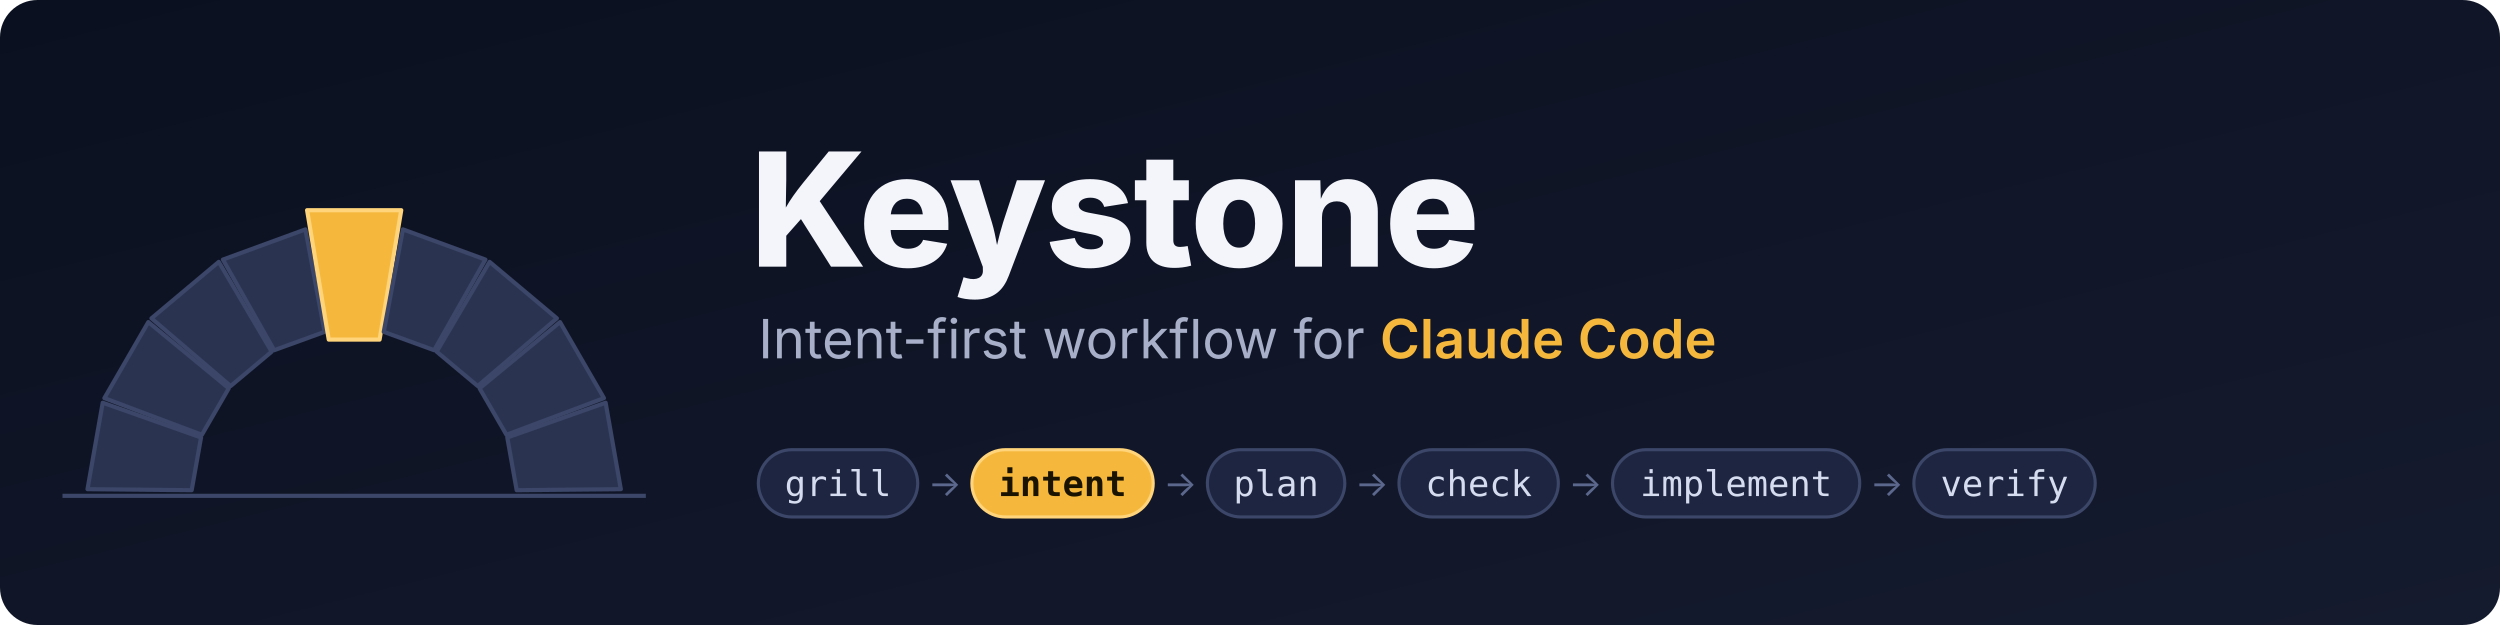
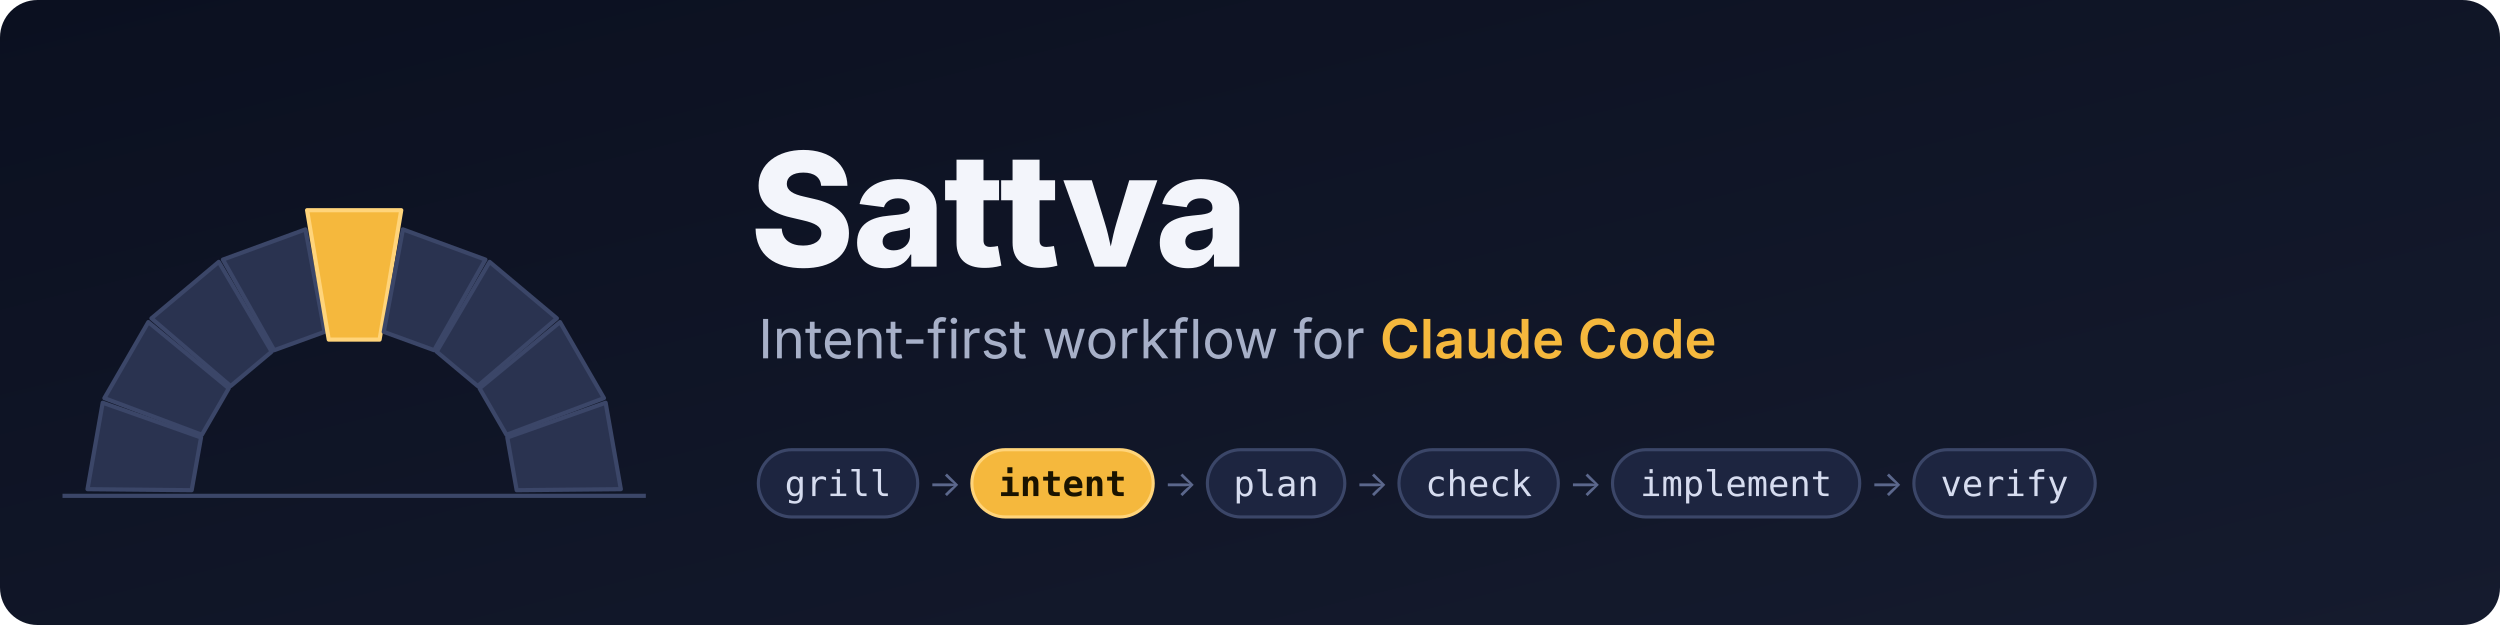
- <svg xmlns="http://www.w3.org/2000/svg" width="1200" height="300" viewBox="0 0 1200 300" role="img" aria-label="Keystone — intent-first workflow for Claude Code">
+ <svg xmlns="http://www.w3.org/2000/svg" width="1200" height="300" viewBox="0 0 1200 300" role="img" aria-label="Sattva — intent-first workflow for Claude Code">
  <defs>
    <linearGradient id="g" x1="0" y1="0" x2="1" y2="1">
      <stop offset="0" stop-color="#0b1020" />
      <stop offset="1" stop-color="#151b2e" />
    </linearGradient>
  </defs>
  <rect width="1200" height="300" rx="18" fill="url(#g)" />
  <polygon points="92.0,235.3 42.0,234.8 49.3,193.3 96.5,210.0" fill="#2a3350" stroke="#3b4668" stroke-width="2" stroke-linejoin="round" />
  <polygon points="96.9,208.7 50.1,191.1 71.2,154.6 109.8,186.4" fill="#2a3350" stroke="#3b4668" stroke-width="2" stroke-linejoin="round" />
  <polygon points="110.7,185.3 72.7,152.8 105.0,125.7 130.4,168.8" fill="#2a3350" stroke="#3b4668" stroke-width="2" stroke-linejoin="round" />
  <polygon points="131.6,168.1 107.0,124.6 146.6,110.1 155.8,159.3" fill="#2a3350" stroke="#3b4668" stroke-width="2" stroke-linejoin="round" />
  <polygon points="157.8,163.0 147.4,100.9 192.6,100.9 182.2,163.0" fill="#f5b83d" stroke="#ffd47a" stroke-width="2" stroke-linejoin="round" />
  <polygon points="184.2,159.3 193.4,110.1 233.0,124.6 208.4,168.1" fill="#2a3350" stroke="#3b4668" stroke-width="2" stroke-linejoin="round" />
  <polygon points="209.6,168.8 235.0,125.7 267.3,152.8 229.3,185.3" fill="#2a3350" stroke="#3b4668" stroke-width="2" stroke-linejoin="round" />
  <polygon points="230.2,186.4 268.8,154.6 289.9,191.1 243.1,208.7" fill="#2a3350" stroke="#3b4668" stroke-width="2" stroke-linejoin="round" />
  <polygon points="243.5,210.0 290.7,193.3 298.0,234.8 248.0,235.3" fill="#2a3350" stroke="#3b4668" stroke-width="2" stroke-linejoin="round" />
  <line x1="30" y1="238" x2="310" y2="238" stroke="#3b4668" stroke-width="2" />
-   <text x="360" y="128" font-family="'Segoe UI', 'Inter', 'Helvetica Neue', Arial, sans-serif" font-size="76" font-weight="800" fill="#f3f5fb" letter-spacing="-1">Keystone</text>
+   <text x="360" y="128" font-family="'Segoe UI', 'Inter', 'Helvetica Neue', Arial, sans-serif" font-size="76" font-weight="800" fill="#f3f5fb" letter-spacing="-1">Sattva</text>
  <text x="364" y="172" font-family="'Segoe UI', 'Inter', 'Helvetica Neue', Arial, sans-serif" font-size="26" fill="#a7b0c8">Intent-first workflow for <tspan fill="#f5b83d" font-weight="600">Claude Code</tspan>
  </text>
  <rect x="364" y="215.85" width="76.5" height="32.3" rx="16.15" fill="#1d2540" stroke="#3b4668" stroke-width="1.5" />
  <text x="402.25" y="238.12" text-anchor="middle" font-family="'JetBrains Mono', 'Cascadia Code', Consolas, 'SFMono-Regular', monospace" font-size="17" fill="#d6dcef" font-weight="500">grill</text>
  <text x="453.5" y="238.12" text-anchor="middle" font-family="'Segoe UI', 'Inter', 'Helvetica Neue', Arial, sans-serif" font-size="17" fill="#5b678c">→</text>
  <rect x="466.5" y="215.85" width="87.04" height="32.3" rx="16.15" fill="#f5b83d" stroke="#ffd47a" stroke-width="1.5" />
  <text x="510.02" y="238.12" text-anchor="middle" font-family="'JetBrains Mono', 'Cascadia Code', Consolas, 'SFMono-Regular', monospace" font-size="17" fill="#1a1300" font-weight="700">intent</text>
  <text x="566.54" y="238.12" text-anchor="middle" font-family="'Segoe UI', 'Inter', 'Helvetica Neue', Arial, sans-serif" font-size="17" fill="#5b678c">→</text>
  <rect x="579.54" y="215.85" width="65.96" height="32.3" rx="16.15" fill="#1d2540" stroke="#3b4668" stroke-width="1.5" />
  <text x="612.52" y="238.12" text-anchor="middle" font-family="'JetBrains Mono', 'Cascadia Code', Consolas, 'SFMono-Regular', monospace" font-size="17" fill="#d6dcef" font-weight="500">plan</text>
  <text x="658.5" y="238.12" text-anchor="middle" font-family="'Segoe UI', 'Inter', 'Helvetica Neue', Arial, sans-serif" font-size="17" fill="#5b678c">→</text>
  <rect x="671.5" y="215.85" width="76.5" height="32.3" rx="16.15" fill="#1d2540" stroke="#3b4668" stroke-width="1.5" />
  <text x="709.75" y="238.12" text-anchor="middle" font-family="'JetBrains Mono', 'Cascadia Code', Consolas, 'SFMono-Regular', monospace" font-size="17" fill="#d6dcef" font-weight="500">check</text>
  <text x="761" y="238.12" text-anchor="middle" font-family="'Segoe UI', 'Inter', 'Helvetica Neue', Arial, sans-serif" font-size="17" fill="#5b678c">→</text>
  <rect x="774" y="215.85" width="118.66" height="32.3" rx="16.15" fill="#1d2540" stroke="#3b4668" stroke-width="1.5" />
  <text x="833.33" y="238.12" text-anchor="middle" font-family="'JetBrains Mono', 'Cascadia Code', Consolas, 'SFMono-Regular', monospace" font-size="17" fill="#d6dcef" font-weight="500">implement</text>
  <text x="905.66" y="238.12" text-anchor="middle" font-family="'Segoe UI', 'Inter', 'Helvetica Neue', Arial, sans-serif" font-size="17" fill="#5b678c">→</text>
  <rect x="918.66" y="215.85" width="87.04" height="32.3" rx="16.15" fill="#1d2540" stroke="#3b4668" stroke-width="1.5" />
  <text x="962.18" y="238.12" text-anchor="middle" font-family="'JetBrains Mono', 'Cascadia Code', Consolas, 'SFMono-Regular', monospace" font-size="17" fill="#d6dcef" font-weight="500">verify</text>
</svg>
